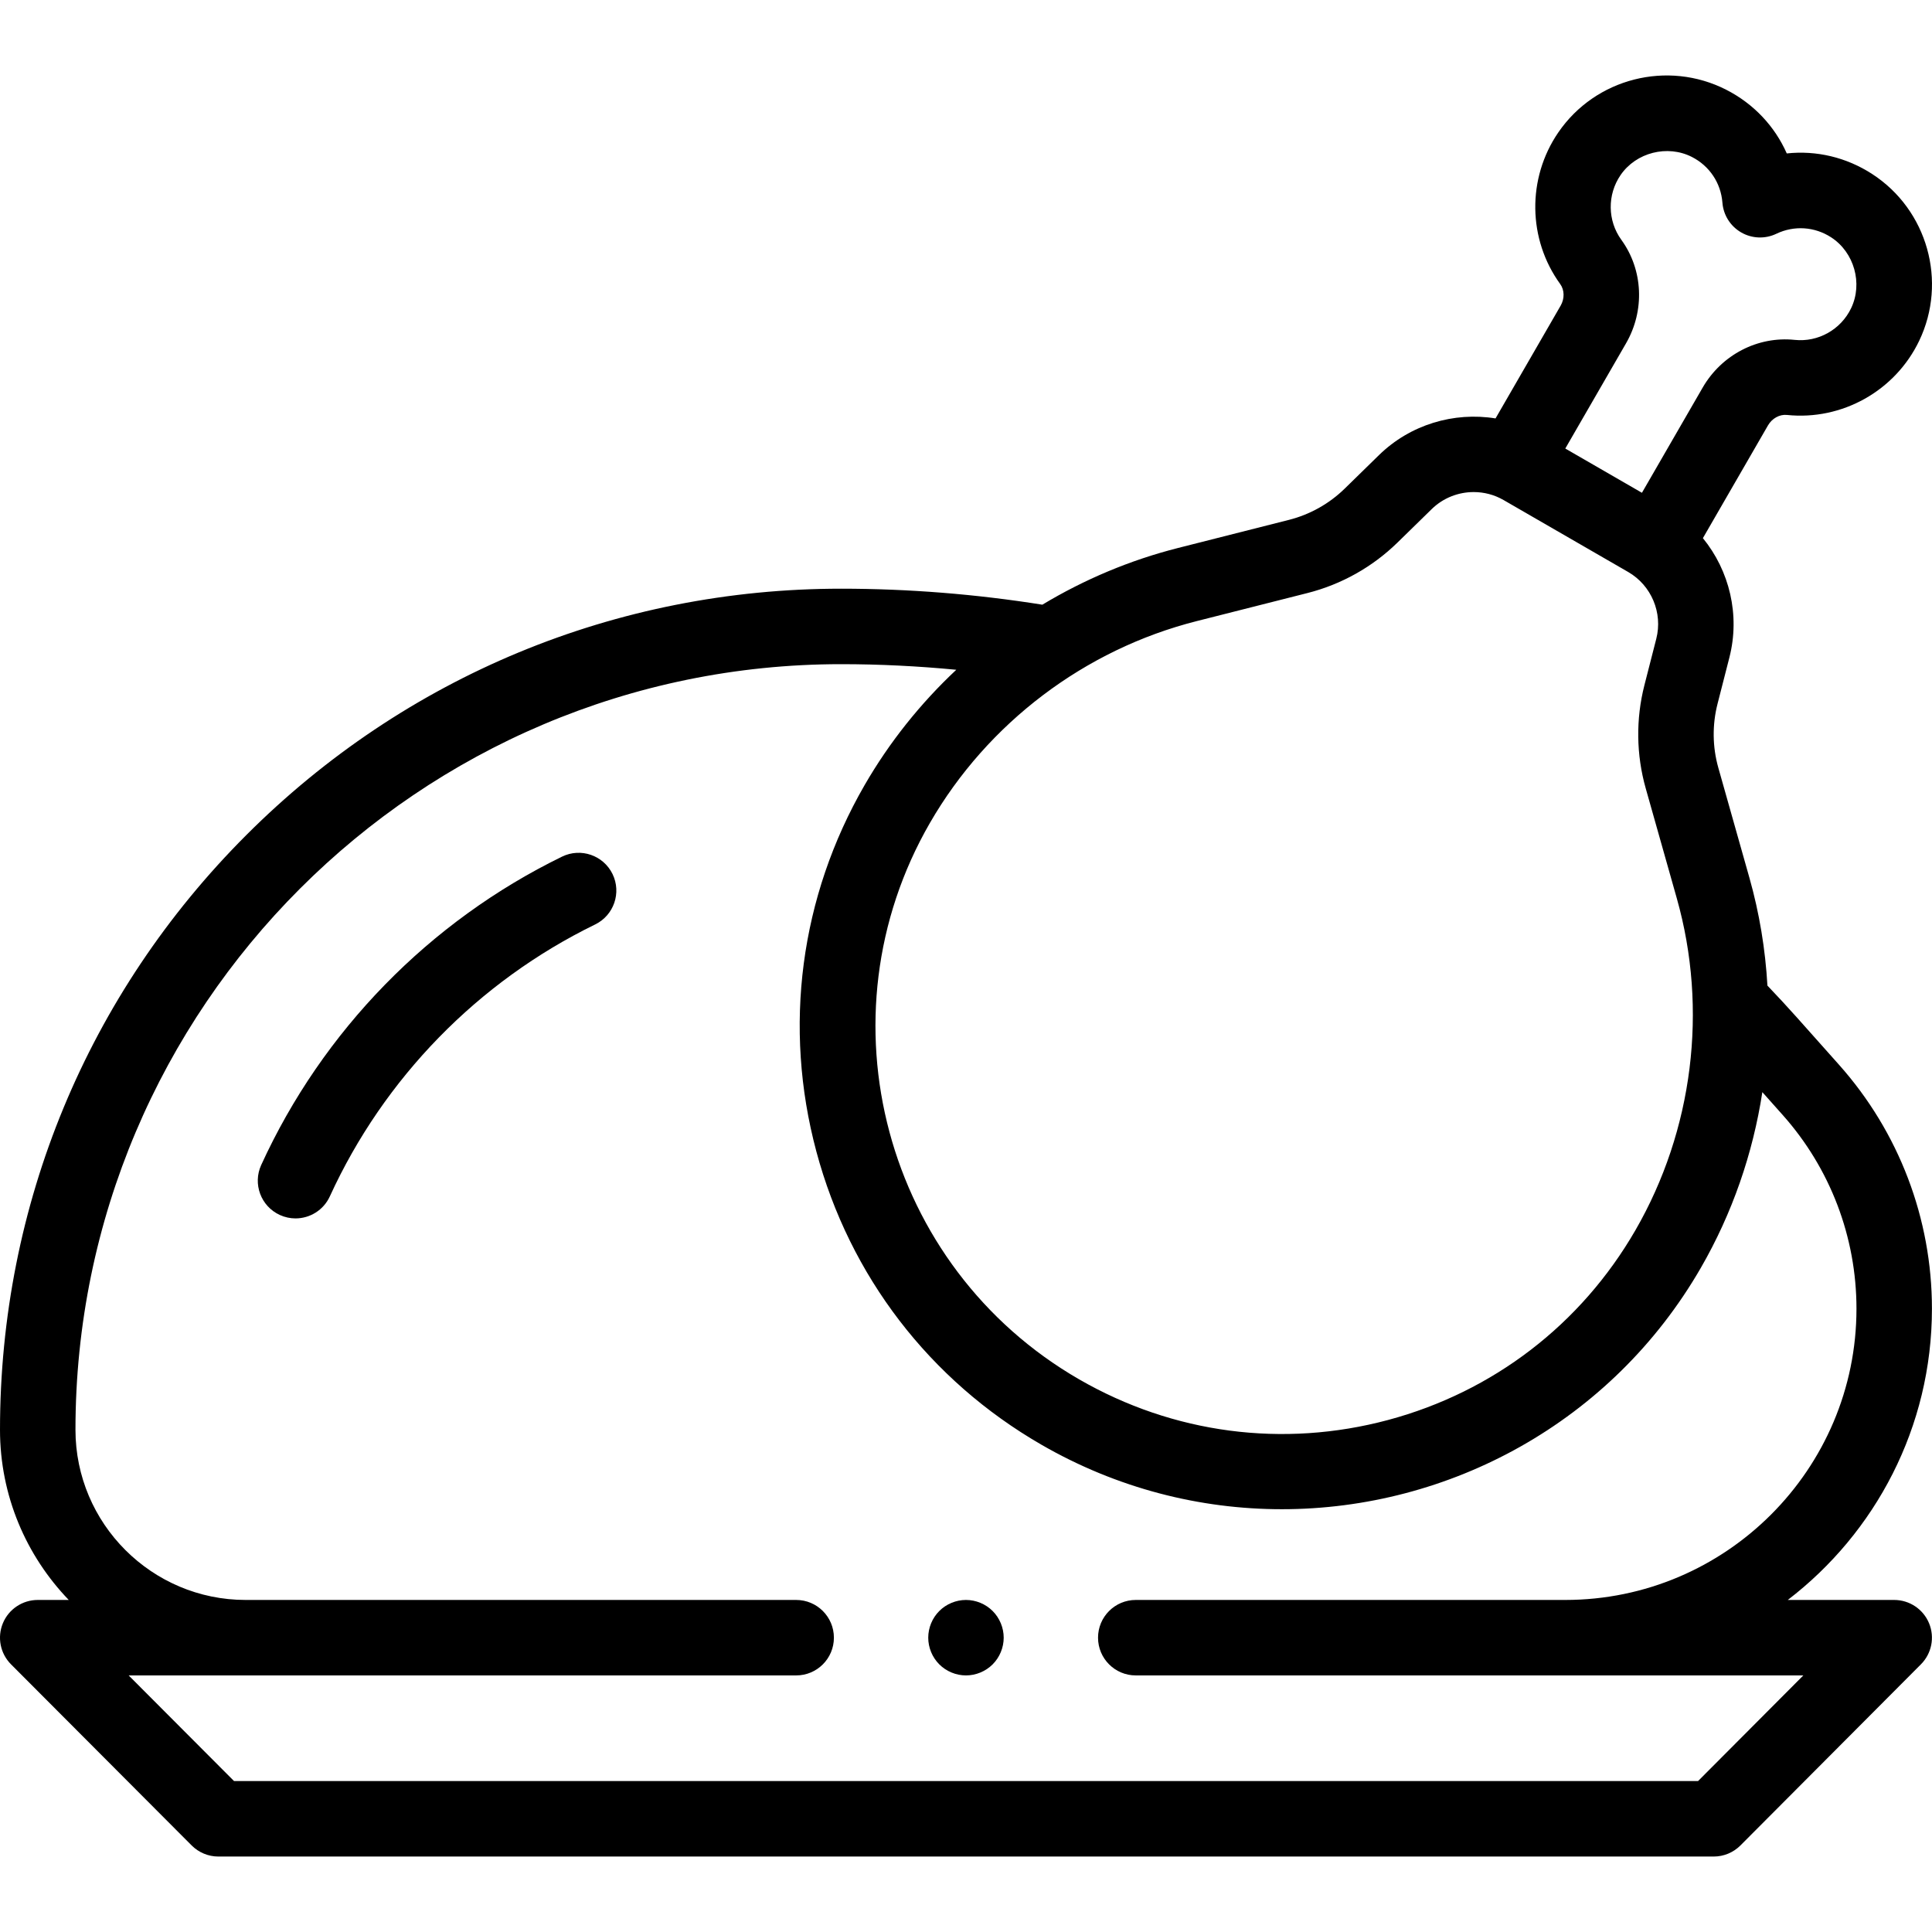
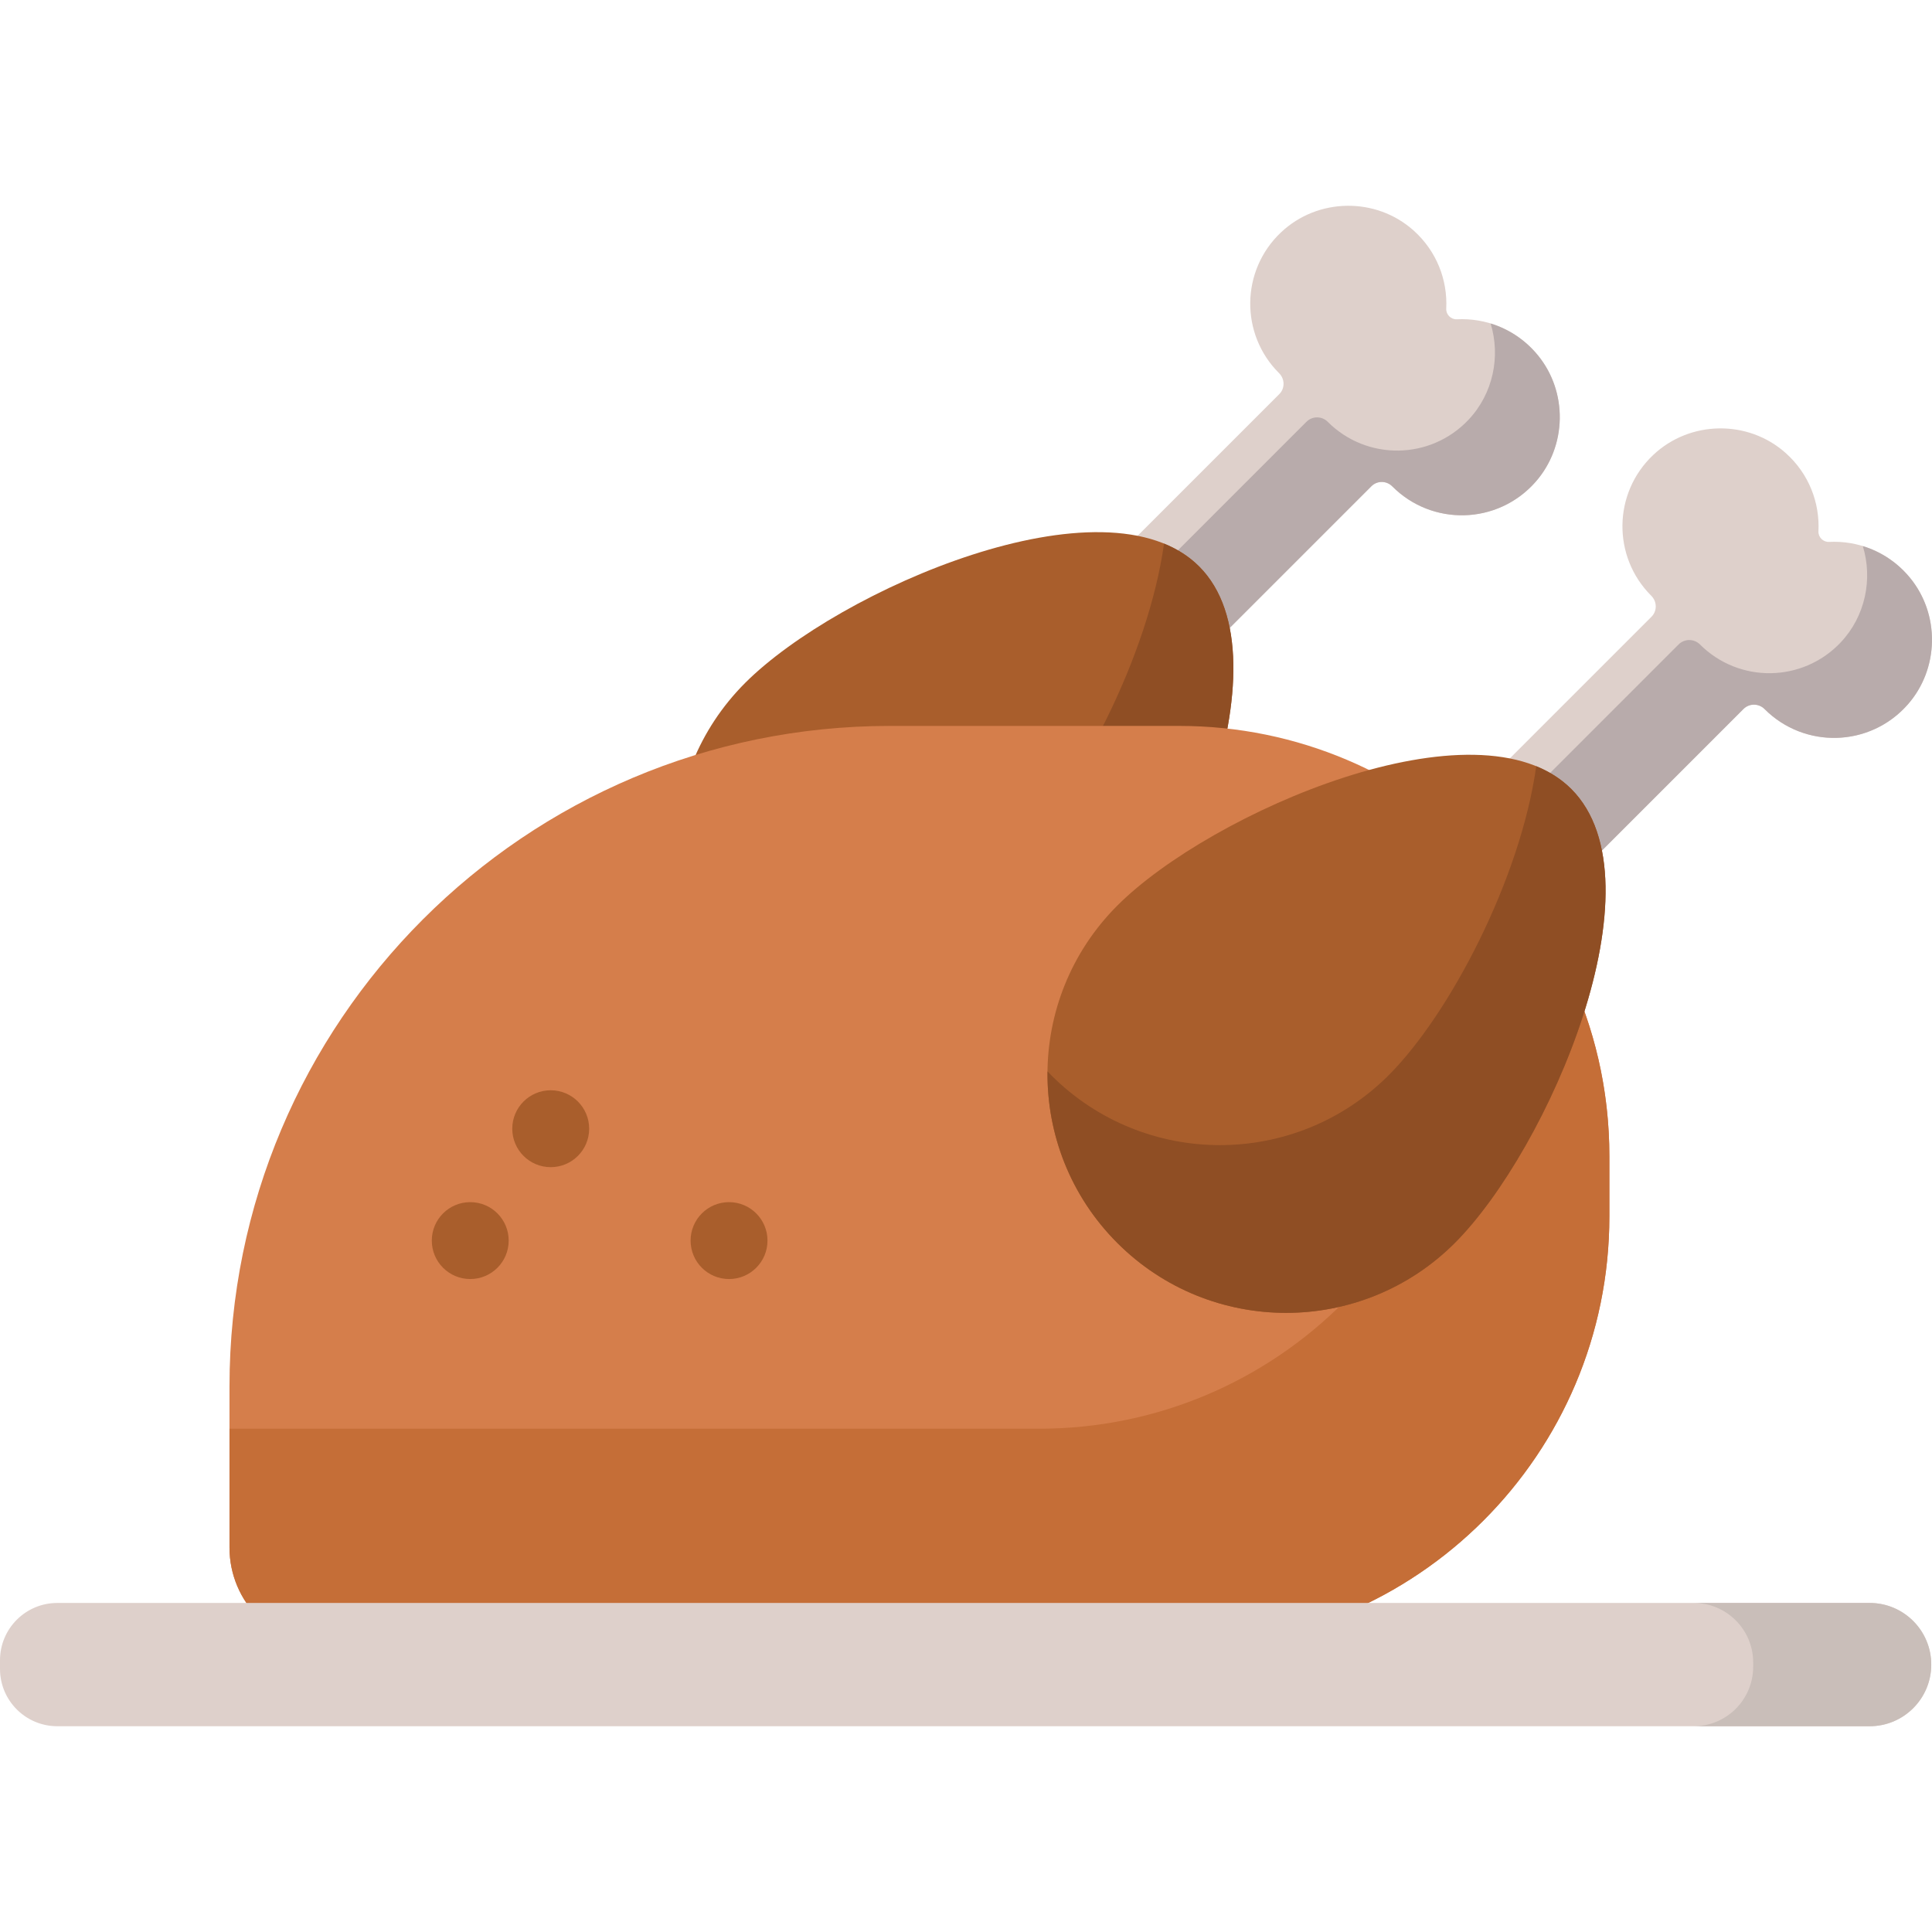
- <svg xmlns="http://www.w3.org/2000/svg" id="Capa_1" enable-background="new 0 0 512.017 512.017" height="32" viewBox="0 0 512.017 512.017" width="32">
-   <path id="XMLID_1481_" d="m148.957 227.023c-35.154 17.144-63.47 46.165-79.73 81.717-2.297 5.022-.088 10.956 4.935 13.253 1.348.617 2.762.909 4.153.909 3.792 0 7.42-2.169 9.1-5.843 14.338-31.35 39.308-56.941 70.309-72.059 4.964-2.421 7.026-8.407 4.605-13.372-2.421-4.964-8.408-7.027-13.372-4.605z" />
-   <path id="XMLID_1520_" d="m512 346.833c0-23.867-8.743-46.825-24.619-64.645l-11.232-12.609c-2.514-2.823-5.118-5.617-7.747-8.376-.549-9.616-2.124-19.198-4.768-28.552l-8.244-29.172c-1.562-5.526-1.635-11.388-.211-16.951l3.144-12.289c2.877-11.246.036-22.969-7.023-31.623l17.257-29.889c1.069-1.851 3.074-2.955 4.995-2.759 14.603 1.524 28.701-6.367 35.065-19.64 7.532-15.708 2.183-34.711-12.442-44.204-6.866-4.456-14.823-6.302-22.646-5.463-3.183-7.194-8.762-13.163-16.054-16.88-15.534-7.919-34.665-3.051-44.502 11.326-8.313 12.148-8.103 28.298.522 40.188 1.133 1.562 1.177 3.854.108 5.705l-17.256 29.889c-11.024-1.786-22.597 1.615-30.898 9.729l-9.07 8.867c-4.107 4.014-9.22 6.882-14.786 8.292l-29.387 7.447c-12.723 3.224-24.834 8.334-35.964 15.03-17.601-2.801-35.525-4.239-53.347-4.239-59.538 0-115.513 23.186-157.612 65.285s-65.283 98.078-65.283 157.616c0 17.497 6.951 33.392 18.221 45.102h-8.221c-4.042 0-7.687 2.434-9.236 6.167-1.549 3.734-.699 8.033 2.156 10.895l47.875 48c1.876 1.881 4.423 2.938 7.08 2.938h396.292c2.658 0 5.207-1.059 7.083-2.941l47.833-48c2.853-2.862 3.702-7.161 2.152-10.894-1.55-3.732-5.194-6.165-9.235-6.165h-28.204c23.208-17.777 38.204-45.761 38.204-77.185zm-82.315-283.282c-3.675-5.066-3.758-11.958-.206-17.149 4.109-6.005 12.417-8.114 18.912-4.803 4.658 2.375 7.679 6.901 8.082 12.108.254 3.289 2.114 6.24 4.971 7.889 2.856 1.648 6.341 1.784 9.317.359 4.709-2.254 10.139-1.901 14.526.945 6.116 3.969 8.442 12.219 5.296 18.78-2.72 5.672-8.729 9.047-14.954 8.396-9.797-1.025-19.366 3.943-24.393 12.65l-16.092 27.871-20.312-11.727 16.091-27.872c5.029-8.704 4.543-19.479-1.238-27.447zm-112.564 101.062 29.387-7.447c8.98-2.276 17.228-6.902 23.853-13.378l9.07-8.868c3.037-2.969 7.063-4.514 11.125-4.514 2.72 0 5.457.693 7.92 2.116l1.258.726 31.773 18.344c6.138 3.547 9.198 10.82 7.441 17.69l-3.144 12.289c-2.296 8.975-2.179 18.432.341 27.348l8.244 29.172c8.312 29.414 4.314 61.464-10.969 87.935-14.417 24.97-37.694 42.832-65.545 50.295-27.85 7.461-56.941 3.632-81.911-10.784-51.547-29.761-69.272-95.91-39.511-147.457 15.283-26.472 41.04-45.959 70.668-53.467zm-16.12 259.405c-5.523 0-10 4.477-10 10s4.477 10 10 10h176.917l-27.903 28h-387.99l-27.927-28h176.902c5.523 0 10-4.477 10-10s-4.477-10-10-10h-145.898c-24.869 0-45.102-20.233-45.102-45.103 0-111.878 91.02-202.897 202.898-202.897 10.173 0 20.382.509 30.538 1.484-9.495 8.903-17.727 19.187-24.304 30.578-17.088 29.597-21.627 64.077-12.782 97.087 8.845 33.011 30.017 60.602 59.613 77.689 20.1 11.604 42.063 17.116 63.758 17.116 44.25 0 87.349-22.95 111.02-63.948 8.336-14.438 13.811-30.29 16.314-46.587l5.393 6.054c12.608 14.153 19.552 32.387 19.552 51.342 0 42.56-34.625 77.185-77.185 77.185z" />
-   <path id="XMLID_1651_" d="m256 424.018c-2.63 0-5.21 1.07-7.07 2.93s-2.93 4.44-2.93 7.07 1.07 5.21 2.93 7.07 4.44 2.93 7.07 2.93 5.21-1.07 7.07-2.93 2.93-4.44 2.93-7.07-1.07-5.21-2.93-7.07c-1.86-1.861-4.44-2.93-7.07-2.93z" />
+ <svg xmlns="http://www.w3.org/2000/svg" version="1.1" x="0" y="0" viewBox="0 0 512 512" style="enable-background:new 0 0 512 512" xml:space="preserve">
+   <g>
+     <path d="m406.818 93.288c-5.503-6.165-13.179-9.052-20.722-8.674-1.583.079-2.907-1.244-2.828-2.828.378-7.543-2.509-15.219-8.674-20.722-9.98-8.909-25.396-8.674-35.118.515-10.686 10.1-10.866 26.955-.539 37.282.01.01.019.019.029.029 1.544 1.538 1.6 4.014.059 5.555l-42.085 42.085 24.412 24.412 42.085-42.085c1.541-1.541 4.016-1.485 5.555.059l.029.029c10.327 10.327 27.181 10.147 37.281-.538 9.189-9.723 9.425-25.138.516-35.119z" fill="#ded0cb" data-original="#ded0cb" />
+     <path d="m407.5 94.083c-3.42-4.146-7.783-6.922-12.47-8.355 2.663 8.709.698 18.574-5.877 25.53-10.1 10.686-26.954 10.865-37.281.538l-.029-.029c-1.544-1.544-4.07-1.544-5.614 0l-42.026 42.026 17.148 17.148 42.085-42.085c1.52-1.52 3.985-1.517 5.502.006l.082.082c10.531 10.531 27.849 10.136 37.871-1.183 8.384-9.468 8.658-23.923.609-33.678z" fill="#b8abab" data-original="#b8abab" />
+     <path d="m286.901 270.41c-24.695 24.695-64.734 24.695-89.429 0s-24.695-64.734 0-89.429 95.611-55.572 120.306-30.877-6.181 95.611-30.877 120.306z" fill="#a95e2c" data-original="#a95e2c" />
+     <path d="m317.778 150.104c-2.616-2.616-5.755-4.602-9.298-6.044-4.166 29.83-22.956 65.746-39.106 81.895-24.695 24.695-64.734 24.695-89.429 0-.336-.336-.649-.685-.976-1.026-.198 16.438 5.96 32.939 18.503 45.482 24.695 24.695 64.734 24.695 89.429 0 24.696-24.696 55.573-95.612 30.877-120.307z" fill="#8f4e24" data-original="#8f4e24" />
+     <path d="m505.456 152.283c-5.503-6.165-13.179-9.052-20.722-8.674-1.583.079-2.907-1.244-2.828-2.828.378-7.543-2.509-15.219-8.674-20.722-9.98-8.909-25.396-8.674-35.118.515-10.686 10.1-10.866 26.955-.539 37.282.01.01.019.019.029.029 1.544 1.538 1.6 4.014.059 5.555l-42.085 42.085 24.412 24.412 42.085-42.085c1.541-1.541 4.016-1.485 5.555.059.01.01.019.019.029.029 10.327 10.327 27.181 10.147 37.281-.538 9.189-9.723 9.425-25.139.516-35.119z" fill="#ded0cb" data-original="#ded0cb" />
+     <path d="m506.139 153.079c-3.42-4.146-7.784-6.923-12.47-8.356 2.663 8.709.698 18.574-5.877 25.531-10.1 10.686-26.954 10.865-37.281.538-1.556-1.563-4.106-1.566-5.665-.006l-42.003 42.003 17.148 17.148 42.032-42.032c1.544-1.544 4.067-1.541 5.607.006l.029.029c10.53 10.53 27.847 10.136 37.869-1.182 8.384-9.468 8.659-23.923.611-33.679z" fill="#b8abab" data-original="#b8abab" />
+     <path d="m312.5 192.375h-76.662c-96.66 0-175.019 78.359-175.019 175.019v42.729c0 14.498 11.753 26.251 26.251 26.251h225.43c62.96 0 114-51.04 114-114v-15.999c0-62.96-51.039-114-114-114z" fill="#d57e4b" data-original="#d57e4b" />
+     <path d="m385.409 218.74c2.581 9.525 3.966 19.543 3.966 29.885v15.999c0 62.96-51.04 114-114 114h-214.556v31.499c0 14.498 11.753 26.251 26.252 26.251h225.429c62.96 0 114-51.04 114-114v-15.999c0-35.23-15.984-66.723-41.091-87.635z" fill="#c56e37" data-original="#c56e37" />
+     <path d="m385.539 329.405c-24.695 24.695-64.734 24.695-89.429 0s-24.695-64.734 0-89.429 95.611-55.572 120.306-30.877-6.181 95.611-30.877 120.306z" fill="#a95e2c" data-original="#a95e2c" />
+     <path d="m416.416 209.098c-2.616-2.616-5.755-4.602-9.298-6.044-4.166 29.83-22.956 65.745-39.106 81.895-24.695 24.695-64.734 24.695-89.429 0-.336-.336-.649-.685-.976-1.026-.198 16.438 5.96 32.939 18.503 45.482 24.695 24.695 64.734 24.695 89.429 0 24.696-24.695 55.573-95.611 30.877-120.307z" fill="#8f4e24" data-original="#8f4e24" />
+     <path d="m495.472 457.467h-480.285c-8.387 0-15.187-6.799-15.187-15.187v-2.293c0-8.388 6.8-15.188 15.187-15.188h480.285c9.019 0 16.33 7.311 16.33 16.33v.008c0 9.019-7.311 16.33-16.33 16.33z" fill="#ded0cb" data-original="#ded0cb" />
+     <path d="m495.472 424.799h-46.635c8.712 0 15.775 7.063 15.775 15.775v1.119c0 8.712-7.063 15.775-15.775 15.775h46.635c9.019 0 16.33-7.311 16.33-16.33v-.008c0-9.02-7.311-16.331-16.33-16.331z" fill="#c9beb9" data-original="#c9beb9" />
+     <g fill="#a95e2c">
+       <circle cx="145.946" cy="299.121" r="10.189" fill="#a95e2c" data-original="#a95e2c" />
+       <circle cx="193.204" cy="328.769" r="10.189" fill="#a95e2c" data-original="#a95e2c" />
+       <circle cx="124.619" cy="328.769" r="10.189" fill="#a95e2c" data-original="#a95e2c" />
+     </g>
+   </g>
</svg>
